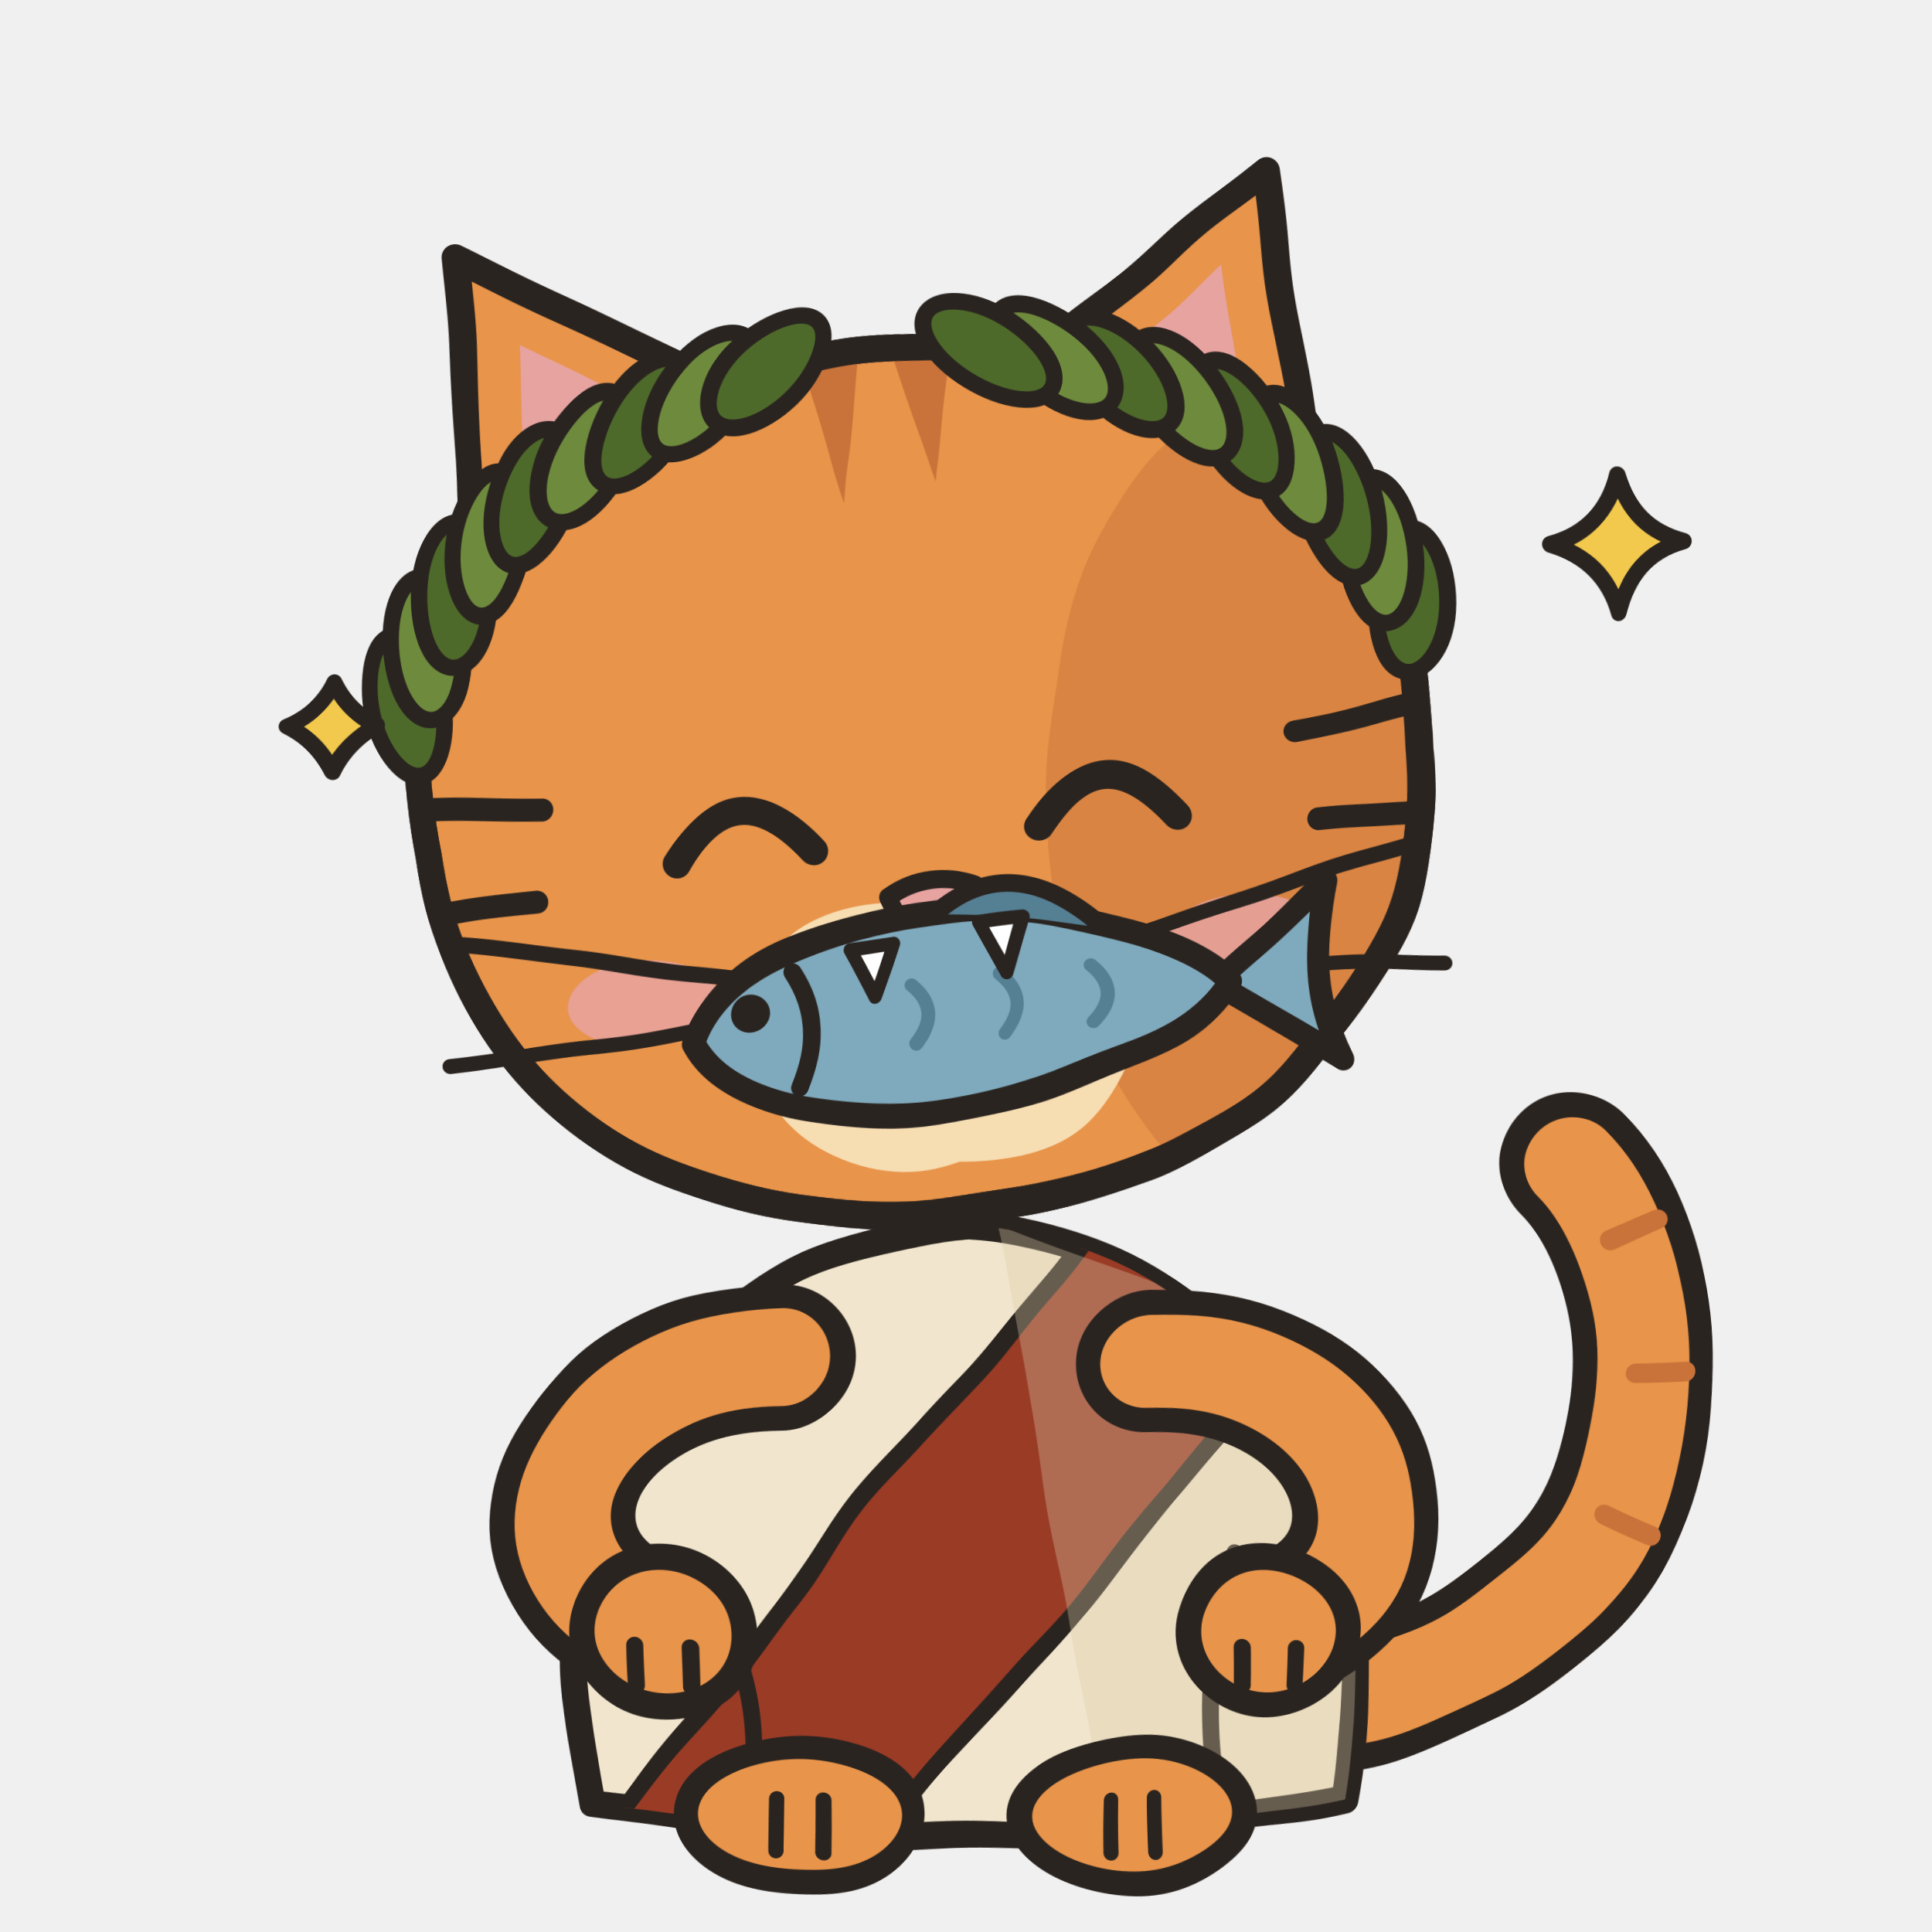
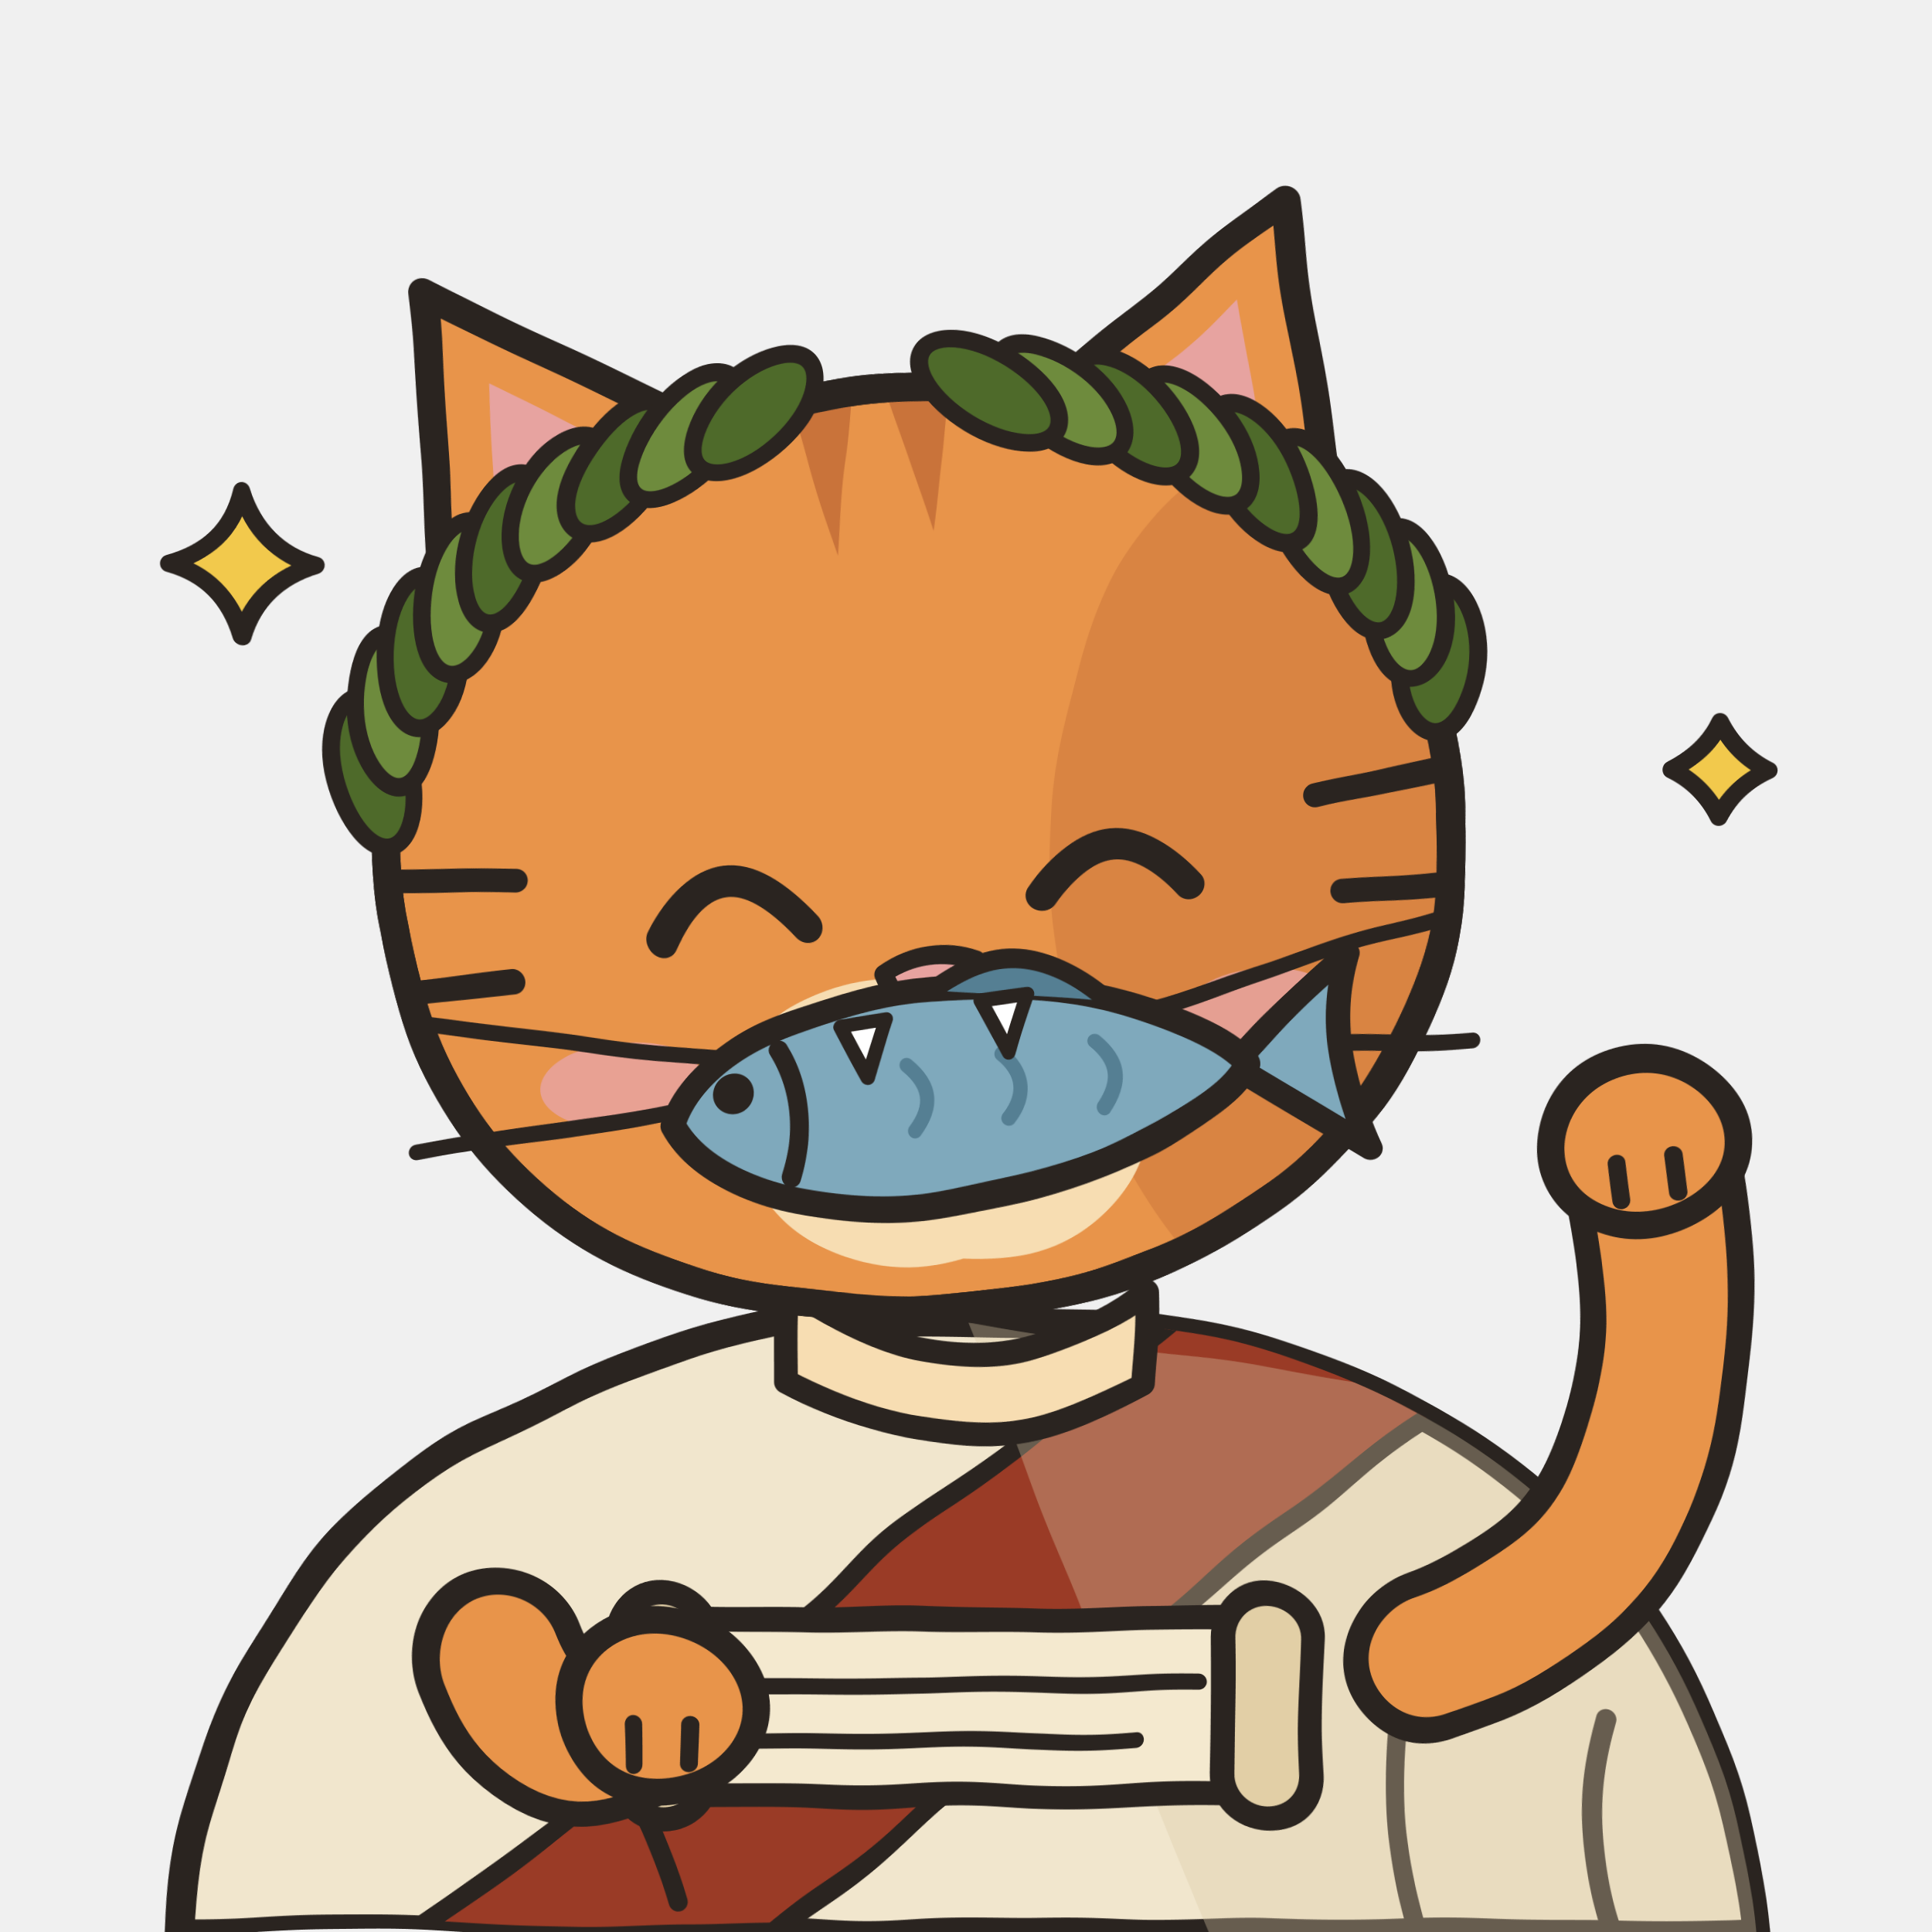
<svg xmlns="http://www.w3.org/2000/svg" viewBox="0 0 240 240" width="240" height="240">
  <defs>
    <filter id="rough" x="-5%" y="-5%" width="110%" height="110%">
      <feTurbulence type="fractalNoise" baseFrequency="0.035" numOctaves="2" seed="7" result="n" />
      <feDisplacementMap in="SourceGraphic" in2="n" scale="2.2" />
    </filter>
    <clipPath id="head">
      <path d="M54,96 C50,56 84,36 120,36 C156,36 190,56 186,96 C184,132 156,150 120,150 C84,150 56,132 54,96 Z" />
    </clipPath>
    <clipPath id="body">
-       <path d="M70,226 C62,190 82,152 120,150 C158,152 178,190 170,226 Q120,236 70,226 Z" />
+       <path d="M22,240 C26,196 58,170 100,164 L140,164 C182,170 214,196 218,240 Z" />
    </clipPath>
  </defs>
  <g filter="url(#rough)">
-     <g transform="translate(7.2 11) scale(0.94)">
-       <path d="M160,214 C214,212 218,160 200,142" fill="none" stroke="#2A2420" stroke-width="19.0" stroke-linecap="round" />
-       <path d="M160,214 C214,212 218,160 200,142" fill="none" stroke="#E8944A" stroke-width="12.5" stroke-linecap="round" />
-       <path d="M210.3,191.0 L204.0,188.1" fill="none" stroke="#C9733A" stroke-width="2.6" stroke-linecap="round" stroke-linejoin="round" />
-       <path d="M215.4,169.8 L208.5,169.8" fill="none" stroke="#C9733A" stroke-width="2.6" stroke-linecap="round" stroke-linejoin="round" />
-       <path d="M211.8,149.8 L205.5,152.6" fill="none" stroke="#C9733A" stroke-width="2.6" stroke-linecap="round" stroke-linejoin="round" />
-       <path d="M70,226 C62,190 82,152 120,150 C158,152 178,190 170,226 Q120,236 70,226 Z" fill="#F1E6CD" stroke="#2A2420" stroke-width="3.6" stroke-linejoin="round" stroke-linecap="round" />
-       <g clip-path="url(#body)">
-         <path d="M140,146 L170,160 L100,240 L64,240 Z" fill="#9A3B26" stroke="#2A2420" stroke-width="2.4" stroke-linejoin="round" stroke-linecap="round" />
-         <path d="M84,196 Q92,206 92,226" fill="none" stroke="#2A2420" stroke-width="2.2" stroke-linecap="round" stroke-linejoin="round" />
-         <path d="M156,194 Q150,210 154,228" fill="none" stroke="#2A2420" stroke-width="2.2" stroke-linecap="round" stroke-linejoin="round" />
-         <path d="M124,150 L180,170 L180,240 L140,240 Z" fill="#D9C9A6" opacity=".35" />
+     <path d="M22,240 C26,196 58,170 100,164 L140,164 C182,170 214,196 218,240 Z" fill="#F1E6CD" stroke="#2A2420" stroke-width="3.6" stroke-linejoin="round" stroke-linecap="round" />
+     <g clip-path="url(#body)">
+       <path d="M150,160 L190,166 L96,240 L52,240 Z" fill="#9A3B26" stroke="#2A2420" stroke-width="2.4" stroke-linejoin="round" stroke-linecap="round" />
+       <path d="M60,206 Q78,214 84,236" fill="none" stroke="#2A2420" stroke-width="2.4" stroke-linecap="round" stroke-linejoin="round" />
+       <path d="M178,200 Q170,218 176,240" fill="none" stroke="#2A2420" stroke-width="2.4" stroke-linecap="round" stroke-linejoin="round" />
+       <path d="M200,214 Q196,228 200,240" fill="none" stroke="#2A2420" stroke-width="2.4" stroke-linecap="round" stroke-linejoin="round" />
+       <path d="M120,164 L220,180 L220,240 L150,240 Z" fill="#D9C9A6" opacity=".35" />
+     </g>
+     <path d="M98,160 Q120,176 142,160 L142,172 Q120,184 98,172 Z" fill="#F7DDB2" stroke="#2A2420" stroke-width="3" stroke-linejoin="round" stroke-linecap="round" />
+     <g transform="rotate(0 120 212)">
+       <rect x="83.0" y="201" width="74" height="22" rx="2" fill="#F4E9CF" stroke="#2A2420" stroke-width="3" stroke-linejoin="round" stroke-linecap="round" />
+       <path d="M91.0,209 L149.0,209" fill="none" stroke="#2A2420" stroke-width="2" stroke-linecap="round" stroke-linejoin="round" />
+       <path d="M91.0,216 L141.0,216" fill="none" stroke="#2A2420" stroke-width="2" stroke-linecap="round" stroke-linejoin="round" />
+       <rect x="77.0" y="198" width="11" height="28" rx="5.5" fill="#E2CFA6" stroke="#2A2420" stroke-width="3" stroke-linejoin="round" stroke-linecap="round" />
+       <rect x="152.0" y="198" width="11" height="28" rx="5.5" fill="#E2CFA6" stroke="#2A2420" stroke-width="3" stroke-linejoin="round" stroke-linecap="round" />
+     </g>
+     <g transform="translate(0 12) rotate(-6 120 150)">
+       <path d="M64,74 L66,18 L108,44 Z" fill="#E8944A" stroke="#2A2420" stroke-width="3.6" stroke-linejoin="round" stroke-linecap="round" />
+       <path d="M72,64 L73,30 L98,46 Z" fill="#E7A3A0" />
+       <path d="M176,74 L174,18 L132,44 Z" fill="#E8944A" stroke="#2A2420" stroke-width="3.6" stroke-linejoin="round" stroke-linecap="round" />
+       <path d="M168,64 L167,30 L142,46 Z" fill="#E7A3A0" />
+       <path d="M54,96 C50,56 84,36 120,36 C156,36 190,56 186,96 C184,132 156,150 120,150 C84,150 56,132 54,96 Z" fill="#E8944A" stroke="#2A2420" stroke-width="3.6" stroke-linejoin="round" stroke-linecap="round" />
+       <g clip-path="url(#head)">
+         <ellipse cx="170" cy="104" rx="34" ry="56" fill="#C9733A" opacity=".5" />
+         <path d="M110,36 L114,56 L118,36 Z M122,36 L126,54 L130,36 Z" fill="#C9733A" />
+         <path d="M55,90 L70,92" fill="none" stroke="#2A2420" stroke-width="3" stroke-linecap="round" stroke-linejoin="round" />
+         <path d="M55,104 L68,104" fill="none" stroke="#2A2420" stroke-width="3" stroke-linecap="round" stroke-linejoin="round" />
+         <path d="M185,90 L170,92" fill="none" stroke="#2A2420" stroke-width="3" stroke-linecap="round" stroke-linejoin="round" />
+         <path d="M185,104 L172,104" fill="none" stroke="#2A2420" stroke-width="3" stroke-linecap="round" stroke-linejoin="round" />
      </g>
-       <ellipse cx="98" cy="228" rx="15" ry="9" fill="#E8944A" stroke="#2A2420" stroke-width="3.2" stroke-linejoin="round" stroke-linecap="round" />
-       <ellipse cx="142" cy="228" rx="15" ry="9" fill="#E8944A" stroke="#2A2420" stroke-width="3.2" stroke-linejoin="round" stroke-linecap="round" />
-       <path d="M95,226 L95,233" fill="none" stroke="#2A2420" stroke-width="2" stroke-linecap="round" stroke-linejoin="round" />
-       <path d="M101,226 L101,233" fill="none" stroke="#2A2420" stroke-width="2" stroke-linecap="round" stroke-linejoin="round" />
-       <path d="M139,226 L139,233" fill="none" stroke="#2A2420" stroke-width="2" stroke-linecap="round" stroke-linejoin="round" />
-       <path d="M145,226 L145,233" fill="none" stroke="#2A2420" stroke-width="2" stroke-linecap="round" stroke-linejoin="round" />
-       <g transform="translate(0 -2) rotate(-6 120 150)">
-         <path d="M64,74 L66,18 L108,44 Z" fill="#E8944A" stroke="#2A2420" stroke-width="3.6" stroke-linejoin="round" stroke-linecap="round" />
-         <path d="M72,64 L73,30 L98,46 Z" fill="#E7A3A0" />
-         <path d="M176,74 L174,18 L132,44 Z" fill="#E8944A" stroke="#2A2420" stroke-width="3.6" stroke-linejoin="round" stroke-linecap="round" />
-         <path d="M168,64 L167,30 L142,46 Z" fill="#E7A3A0" />
-         <path d="M54,96 C50,56 84,36 120,36 C156,36 190,56 186,96 C184,132 156,150 120,150 C84,150 56,132 54,96 Z" fill="#E8944A" stroke="#2A2420" stroke-width="3.6" stroke-linejoin="round" stroke-linecap="round" />
-         <g clip-path="url(#head)">
-           <ellipse cx="170" cy="104" rx="34" ry="56" fill="#C9733A" opacity=".5" />
-           <path d="M110,36 L114,56 L118,36 Z M122,36 L126,54 L130,36 Z" fill="#C9733A" />
-           <path d="M55,90 L70,92" fill="none" stroke="#2A2420" stroke-width="3" stroke-linecap="round" stroke-linejoin="round" />
-           <path d="M55,104 L68,104" fill="none" stroke="#2A2420" stroke-width="3" stroke-linecap="round" stroke-linejoin="round" />
-           <path d="M185,90 L170,92" fill="none" stroke="#2A2420" stroke-width="3" stroke-linecap="round" stroke-linejoin="round" />
-           <path d="M185,104 L172,104" fill="none" stroke="#2A2420" stroke-width="3" stroke-linecap="round" stroke-linejoin="round" />
-         </g>
-         <path d="M54,96 C50,56 84,36 120,36 C156,36 190,56 186,96 C184,132 156,150 120,150 C84,150 56,132 54,96 Z" fill="none" stroke="#2A2420" stroke-width="3.6" stroke-linejoin="round" stroke-linecap="round" />
-         <path d="M94,124 C94,110 108,106 120,110 C132,106 146,110 146,124 C146,140 132,146 120,144 C108,146 94,140 94,124 Z" fill="#F7DDB2" />
-         <ellipse cx="53.4" cy="76.1" rx="9.5" ry="4.8" transform="rotate(263.0 53.4 76.1)" fill="#4E6A2A" stroke="#2A2420" stroke-width="2.2" stroke-linejoin="round" stroke-linecap="round" />
-         <ellipse cx="56.8" cy="69.0" rx="9.5" ry="4.8" transform="rotate(270.5 56.8 69.0)" fill="#6E8B3D" stroke="#2A2420" stroke-width="2.2" stroke-linejoin="round" stroke-linecap="round" />
-         <ellipse cx="61.3" cy="62.4" rx="9.5" ry="4.8" transform="rotate(278.0 61.3 62.4)" fill="#4E6A2A" stroke="#2A2420" stroke-width="2.2" stroke-linejoin="round" stroke-linecap="round" />
-         <ellipse cx="66.8" cy="56.3" rx="9.5" ry="4.8" transform="rotate(285.5 66.8 56.3)" fill="#6E8B3D" stroke="#2A2420" stroke-width="2.2" stroke-linejoin="round" stroke-linecap="round" />
-         <ellipse cx="73.2" cy="50.9" rx="9.5" ry="4.8" transform="rotate(293.0 73.2 50.9)" fill="#4E6A2A" stroke="#2A2420" stroke-width="2.2" stroke-linejoin="round" stroke-linecap="round" />
-         <ellipse cx="80.4" cy="46.2" rx="9.5" ry="4.8" transform="rotate(300.5 80.4 46.2)" fill="#6E8B3D" stroke="#2A2420" stroke-width="2.2" stroke-linejoin="round" stroke-linecap="round" />
-         <ellipse cx="88.2" cy="42.3" rx="9.5" ry="4.8" transform="rotate(308.0 88.2 42.3)" fill="#4E6A2A" stroke="#2A2420" stroke-width="2.2" stroke-linejoin="round" stroke-linecap="round" />
-         <ellipse cx="96.6" cy="39.3" rx="9.5" ry="4.8" transform="rotate(315.5 96.6 39.3)" fill="#6E8B3D" stroke="#2A2420" stroke-width="2.2" stroke-linejoin="round" stroke-linecap="round" />
-         <ellipse cx="105.4" cy="37.3" rx="9.5" ry="4.8" transform="rotate(323.0 105.4 37.3)" fill="#4E6A2A" stroke="#2A2420" stroke-width="2.2" stroke-linejoin="round" stroke-linecap="round" />
-         <ellipse cx="186.6" cy="76.1" rx="9.5" ry="4.8" transform="rotate(457.0 186.6 76.1)" fill="#4E6A2A" stroke="#2A2420" stroke-width="2.2" stroke-linejoin="round" stroke-linecap="round" />
-         <ellipse cx="183.2" cy="69.0" rx="9.5" ry="4.8" transform="rotate(449.5 183.2 69.0)" fill="#6E8B3D" stroke="#2A2420" stroke-width="2.2" stroke-linejoin="round" stroke-linecap="round" />
-         <ellipse cx="178.7" cy="62.4" rx="9.5" ry="4.8" transform="rotate(442.0 178.7 62.4)" fill="#4E6A2A" stroke="#2A2420" stroke-width="2.2" stroke-linejoin="round" stroke-linecap="round" />
-         <ellipse cx="173.2" cy="56.3" rx="9.5" ry="4.8" transform="rotate(434.5 173.2 56.3)" fill="#6E8B3D" stroke="#2A2420" stroke-width="2.2" stroke-linejoin="round" stroke-linecap="round" />
-         <ellipse cx="166.8" cy="50.9" rx="9.5" ry="4.8" transform="rotate(427.0 166.8 50.9)" fill="#4E6A2A" stroke="#2A2420" stroke-width="2.2" stroke-linejoin="round" stroke-linecap="round" />
-         <ellipse cx="159.6" cy="46.2" rx="9.5" ry="4.8" transform="rotate(419.5 159.6 46.2)" fill="#6E8B3D" stroke="#2A2420" stroke-width="2.2" stroke-linejoin="round" stroke-linecap="round" />
-         <ellipse cx="151.8" cy="42.3" rx="9.5" ry="4.8" transform="rotate(412.0 151.8 42.3)" fill="#4E6A2A" stroke="#2A2420" stroke-width="2.2" stroke-linejoin="round" stroke-linecap="round" />
-         <ellipse cx="143.4" cy="39.3" rx="9.5" ry="4.8" transform="rotate(404.5 143.4 39.3)" fill="#6E8B3D" stroke="#2A2420" stroke-width="2.2" stroke-linejoin="round" stroke-linecap="round" />
-         <ellipse cx="134.6" cy="37.3" rx="9.5" ry="4.8" transform="rotate(397.0 134.6 37.3)" fill="#4E6A2A" stroke="#2A2420" stroke-width="2.2" stroke-linejoin="round" stroke-linecap="round" />
-         <path d="M87,101 Q96,89 105,101" fill="none" stroke="#2A2420" stroke-width="3.8" stroke-linecap="round" stroke-linejoin="round" />
-         <path d="M135,101 Q144,89 153,101" fill="none" stroke="#2A2420" stroke-width="3.8" stroke-linecap="round" stroke-linejoin="round" />
-         <ellipse cx="80" cy="118" rx="10" ry="5.5" fill="#E7A3A0" opacity=".85" />
-         <ellipse cx="160" cy="118" rx="10" ry="5.5" fill="#E7A3A0" opacity=".85" />
-         <path d="M114,108 Q120,105 126,108 Q124,114 120,115 Q116,114 114,108 Z" fill="#E7A3A0" stroke="#2A2420" stroke-width="2.4" stroke-linejoin="round" stroke-linecap="round" />
-         <path d="M92,116 L56,108" fill="none" stroke="#2A2420" stroke-width="2" stroke-linecap="round" stroke-linejoin="round" />
-         <path d="M92,122 L54,124" fill="none" stroke="#2A2420" stroke-width="2" stroke-linecap="round" stroke-linejoin="round" />
-         <path d="M148,116 L184,108" fill="none" stroke="#2A2420" stroke-width="2" stroke-linecap="round" stroke-linejoin="round" />
-         <path d="M148,122 L186,124" fill="none" stroke="#2A2420" stroke-width="2" stroke-linecap="round" stroke-linejoin="round" />
-         <path d="M156,124 L172,112 Q168,124 172,136 Z" fill="#7FA9BC" stroke="#2A2420" stroke-width="3" stroke-linejoin="round" stroke-linecap="round" />
-         <path d="M86,124 C92,110 120,108 140,114 C150,117 156,121 158,124 C156,127 150,131 140,134 C120,140 92,138 86,124 Z" fill="#7FA9BC" stroke="#2A2420" stroke-width="3.2" stroke-linejoin="round" stroke-linecap="round" />
-         <path d="M120,111 Q132,104 142,115" fill="#557F93" stroke="#2A2420" stroke-width="2.4" stroke-linejoin="round" stroke-linecap="round" />
-         <path d="M100,116 Q104,124 100,132" fill="none" stroke="#2A2420" stroke-width="2.4" stroke-linecap="round" stroke-linejoin="round" />
-         <circle cx="94" cy="121" r="2.6" fill="#2A2420" />
-         <path d="M116,120 Q120,124 116,128" fill="none" stroke="#557F93" stroke-width="1.8" stroke-linecap="round" stroke-linejoin="round" />
-         <path d="M128,120 Q132,124 128,128" fill="none" stroke="#557F93" stroke-width="1.8" stroke-linecap="round" stroke-linejoin="round" />
-         <path d="M140,120 Q144,124 140,128" fill="none" stroke="#557F93" stroke-width="1.8" stroke-linecap="round" stroke-linejoin="round" />
-         <path d="M108,114 L111,121 L114,114 Z" fill="#fff" stroke="#2A2420" stroke-width="1.8" stroke-linejoin="round" stroke-linecap="round" />
-         <path d="M126,113 L129,120 L132,113 Z" fill="#fff" stroke="#2A2420" stroke-width="1.8" stroke-linejoin="round" stroke-linecap="round" />
-       </g>
-       <path d="M96,168 C64,168 58,198 80,204" fill="none" stroke="#2A2420" stroke-width="19.5" stroke-linecap="round" />
-       <path d="M96,168 C64,168 58,198 80,204" fill="none" stroke="#E8944A" stroke-width="13" stroke-linecap="round" />
-       <g transform="rotate(0 80 204)">
-         <ellipse cx="80" cy="204" rx="10.5" ry="9.66" fill="#E8944A" stroke="#2A2420" stroke-width="3.4" stroke-linejoin="round" stroke-linecap="round" />
-         <path d="M76.5,206 L76.5,211" fill="none" stroke="#2A2420" stroke-width="2.2" stroke-linecap="round" stroke-linejoin="round" />
-         <path d="M83.5,206 L83.5,211" fill="none" stroke="#2A2420" stroke-width="2.2" stroke-linecap="round" stroke-linejoin="round" />
-       </g>
-       <path d="M144,168 C176,168 182,198 160,204" fill="none" stroke="#2A2420" stroke-width="19.5" stroke-linecap="round" />
-       <path d="M144,168 C176,168 182,198 160,204" fill="none" stroke="#E8944A" stroke-width="13" stroke-linecap="round" />
-       <g transform="rotate(0 160 204)">
-         <ellipse cx="160" cy="204" rx="10.5" ry="9.66" fill="#E8944A" stroke="#2A2420" stroke-width="3.4" stroke-linejoin="round" stroke-linecap="round" />
-         <path d="M156.5,206 L156.5,211" fill="none" stroke="#2A2420" stroke-width="2.2" stroke-linecap="round" stroke-linejoin="round" />
-         <path d="M163.5,206 L163.5,211" fill="none" stroke="#2A2420" stroke-width="2.2" stroke-linecap="round" stroke-linejoin="round" />
-       </g>
-       <path d="M206,51 Q208,58 215,60 Q208,62 206,69 Q204,62 197,60 Q204,58 206,51 Z" fill="#F2C94C" stroke="#2A2420" stroke-width="2.2" stroke-linejoin="round" stroke-linecap="round" />
-       <path d="M36,78 Q38,82 42,84 Q38,86 36,90 Q34,86 30,84 Q34,82 36,78 Z" fill="#F2C94C" stroke="#2A2420" stroke-width="2.2" stroke-linejoin="round" stroke-linecap="round" />
+       <path d="M54,96 C50,56 84,36 120,36 C156,36 190,56 186,96 C184,132 156,150 120,150 C84,150 56,132 54,96 Z" fill="none" stroke="#2A2420" stroke-width="3.6" stroke-linejoin="round" stroke-linecap="round" />
+       <path d="M94,124 C94,110 108,106 120,110 C132,106 146,110 146,124 C146,140 132,146 120,144 C108,146 94,140 94,124 Z" fill="#F7DDB2" />
+       <ellipse cx="53.4" cy="76.1" rx="9.5" ry="4.8" transform="rotate(263.0 53.4 76.1)" fill="#4E6A2A" stroke="#2A2420" stroke-width="2.2" stroke-linejoin="round" stroke-linecap="round" />
+       <ellipse cx="56.8" cy="69.0" rx="9.5" ry="4.8" transform="rotate(270.5 56.8 69.0)" fill="#6E8B3D" stroke="#2A2420" stroke-width="2.2" stroke-linejoin="round" stroke-linecap="round" />
+       <ellipse cx="61.3" cy="62.4" rx="9.5" ry="4.8" transform="rotate(278.0 61.3 62.4)" fill="#4E6A2A" stroke="#2A2420" stroke-width="2.2" stroke-linejoin="round" stroke-linecap="round" />
+       <ellipse cx="66.8" cy="56.3" rx="9.5" ry="4.8" transform="rotate(285.5 66.8 56.3)" fill="#6E8B3D" stroke="#2A2420" stroke-width="2.2" stroke-linejoin="round" stroke-linecap="round" />
+       <ellipse cx="73.2" cy="50.9" rx="9.5" ry="4.8" transform="rotate(293.0 73.2 50.9)" fill="#4E6A2A" stroke="#2A2420" stroke-width="2.2" stroke-linejoin="round" stroke-linecap="round" />
+       <ellipse cx="80.4" cy="46.2" rx="9.5" ry="4.8" transform="rotate(300.5 80.4 46.2)" fill="#6E8B3D" stroke="#2A2420" stroke-width="2.2" stroke-linejoin="round" stroke-linecap="round" />
+       <ellipse cx="88.2" cy="42.3" rx="9.5" ry="4.8" transform="rotate(308.0 88.2 42.3)" fill="#4E6A2A" stroke="#2A2420" stroke-width="2.2" stroke-linejoin="round" stroke-linecap="round" />
+       <ellipse cx="96.6" cy="39.3" rx="9.5" ry="4.8" transform="rotate(315.5 96.6 39.3)" fill="#6E8B3D" stroke="#2A2420" stroke-width="2.2" stroke-linejoin="round" stroke-linecap="round" />
+       <ellipse cx="105.4" cy="37.3" rx="9.5" ry="4.8" transform="rotate(323.0 105.4 37.3)" fill="#4E6A2A" stroke="#2A2420" stroke-width="2.2" stroke-linejoin="round" stroke-linecap="round" />
+       <ellipse cx="186.6" cy="76.1" rx="9.5" ry="4.8" transform="rotate(457.0 186.6 76.1)" fill="#4E6A2A" stroke="#2A2420" stroke-width="2.2" stroke-linejoin="round" stroke-linecap="round" />
+       <ellipse cx="183.2" cy="69.0" rx="9.5" ry="4.8" transform="rotate(449.5 183.2 69.0)" fill="#6E8B3D" stroke="#2A2420" stroke-width="2.2" stroke-linejoin="round" stroke-linecap="round" />
+       <ellipse cx="178.7" cy="62.4" rx="9.5" ry="4.8" transform="rotate(442.0 178.7 62.4)" fill="#4E6A2A" stroke="#2A2420" stroke-width="2.2" stroke-linejoin="round" stroke-linecap="round" />
+       <ellipse cx="173.2" cy="56.3" rx="9.5" ry="4.8" transform="rotate(434.5 173.2 56.3)" fill="#6E8B3D" stroke="#2A2420" stroke-width="2.2" stroke-linejoin="round" stroke-linecap="round" />
+       <ellipse cx="166.8" cy="50.9" rx="9.5" ry="4.8" transform="rotate(427.0 166.8 50.9)" fill="#4E6A2A" stroke="#2A2420" stroke-width="2.2" stroke-linejoin="round" stroke-linecap="round" />
+       <ellipse cx="159.6" cy="46.2" rx="9.5" ry="4.8" transform="rotate(419.5 159.6 46.2)" fill="#6E8B3D" stroke="#2A2420" stroke-width="2.2" stroke-linejoin="round" stroke-linecap="round" />
+       <ellipse cx="151.8" cy="42.3" rx="9.5" ry="4.8" transform="rotate(412.0 151.8 42.3)" fill="#4E6A2A" stroke="#2A2420" stroke-width="2.2" stroke-linejoin="round" stroke-linecap="round" />
+       <ellipse cx="143.4" cy="39.3" rx="9.5" ry="4.8" transform="rotate(404.5 143.4 39.3)" fill="#6E8B3D" stroke="#2A2420" stroke-width="2.2" stroke-linejoin="round" stroke-linecap="round" />
+       <ellipse cx="134.6" cy="37.3" rx="9.5" ry="4.8" transform="rotate(397.0 134.6 37.3)" fill="#4E6A2A" stroke="#2A2420" stroke-width="2.2" stroke-linejoin="round" stroke-linecap="round" />
+       <path d="M87,101 Q96,89 105,101" fill="none" stroke="#2A2420" stroke-width="3.8" stroke-linecap="round" stroke-linejoin="round" />
+       <path d="M135,101 Q144,89 153,101" fill="none" stroke="#2A2420" stroke-width="3.8" stroke-linecap="round" stroke-linejoin="round" />
+       <ellipse cx="80" cy="118" rx="10" ry="5.5" fill="#E7A3A0" opacity=".85" />
+       <ellipse cx="160" cy="118" rx="10" ry="5.5" fill="#E7A3A0" opacity=".85" />
+       <path d="M114,108 Q120,105 126,108 Q124,114 120,115 Q116,114 114,108 Z" fill="#E7A3A0" stroke="#2A2420" stroke-width="2.4" stroke-linejoin="round" stroke-linecap="round" />
+       <path d="M92,116 L56,108" fill="none" stroke="#2A2420" stroke-width="2" stroke-linecap="round" stroke-linejoin="round" />
+       <path d="M92,122 L54,124" fill="none" stroke="#2A2420" stroke-width="2" stroke-linecap="round" stroke-linejoin="round" />
+       <path d="M148,116 L184,108" fill="none" stroke="#2A2420" stroke-width="2" stroke-linecap="round" stroke-linejoin="round" />
+       <path d="M148,122 L186,124" fill="none" stroke="#2A2420" stroke-width="2" stroke-linecap="round" stroke-linejoin="round" />
+       <path d="M156,124 L172,112 Q168,124 172,136 Z" fill="#7FA9BC" stroke="#2A2420" stroke-width="3" stroke-linejoin="round" stroke-linecap="round" />
+       <path d="M86,124 C92,110 120,108 140,114 C150,117 156,121 158,124 C156,127 150,131 140,134 C120,140 92,138 86,124 Z" fill="#7FA9BC" stroke="#2A2420" stroke-width="3.2" stroke-linejoin="round" stroke-linecap="round" />
+       <path d="M120,111 Q132,104 142,115" fill="#557F93" stroke="#2A2420" stroke-width="2.4" stroke-linejoin="round" stroke-linecap="round" />
+       <path d="M100,116 Q104,124 100,132" fill="none" stroke="#2A2420" stroke-width="2.4" stroke-linecap="round" stroke-linejoin="round" />
+       <circle cx="94" cy="121" r="2.6" fill="#2A2420" />
+       <path d="M116,120 Q120,124 116,128" fill="none" stroke="#557F93" stroke-width="1.8" stroke-linecap="round" stroke-linejoin="round" />
+       <path d="M128,120 Q132,124 128,128" fill="none" stroke="#557F93" stroke-width="1.8" stroke-linecap="round" stroke-linejoin="round" />
+       <path d="M140,120 Q144,124 140,128" fill="none" stroke="#557F93" stroke-width="1.8" stroke-linecap="round" stroke-linejoin="round" />
+       <path d="M108,114 L111,121 L114,114 Z" fill="#fff" stroke="#2A2420" stroke-width="1.8" stroke-linejoin="round" stroke-linecap="round" />
+       <path d="M126,113 L129,120 L132,113 Z" fill="#fff" stroke="#2A2420" stroke-width="1.8" stroke-linejoin="round" stroke-linecap="round" />
    </g>
+     <path d="M62,206 C66,216 72,218 82,212" fill="none" stroke="#2A2420" stroke-width="22.0" stroke-linecap="round" />
+     <path d="M62,206 C66,216 72,218 82,212" fill="none" stroke="#E8944A" stroke-width="15.5" stroke-linecap="round" />
+     <g transform="rotate(0 82 212)">
+       <ellipse cx="82" cy="212" rx="11.5" ry="10.58" fill="#E8944A" stroke="#2A2420" stroke-width="3.4" stroke-linejoin="round" stroke-linecap="round" />
+       <path d="M78.5,214 L78.5,219" fill="none" stroke="#2A2420" stroke-width="2.2" stroke-linecap="round" stroke-linejoin="round" />
+       <path d="M85.5,214 L85.5,219" fill="none" stroke="#2A2420" stroke-width="2.2" stroke-linecap="round" stroke-linejoin="round" />
+     </g>
+     <path d="M178,206 C206,198 212,166 204,142" fill="none" stroke="#2A2420" stroke-width="22.0" stroke-linecap="round" />
+     <path d="M178,206 C206,198 212,166 204,142" fill="none" stroke="#E8944A" stroke-width="15.5" stroke-linecap="round" />
+     <g transform="rotate(-10 204 142)">
+       <ellipse cx="204" cy="142" rx="11.5" ry="10.58" fill="#E8944A" stroke="#2A2420" stroke-width="3.4" stroke-linejoin="round" stroke-linecap="round" />
+       <path d="M200.5,144 L200.5,149" fill="none" stroke="#2A2420" stroke-width="2.2" stroke-linecap="round" stroke-linejoin="round" />
+       <path d="M207.5,144 L207.5,149" fill="none" stroke="#2A2420" stroke-width="2.2" stroke-linecap="round" stroke-linejoin="round" />
+     </g>
+     <path d="M30,61 Q32,68 39,70 Q32,72 30,79 Q28,72 21,70 Q28,68 30,61 Z" fill="#F2C94C" stroke="#2A2420" stroke-width="2.2" stroke-linejoin="round" stroke-linecap="round" />
+     <path d="M214,90 Q216,94 220,96 Q216,98 214,102 Q212,98 208,96 Q212,94 214,90 Z" fill="#F2C94C" stroke="#2A2420" stroke-width="2.2" stroke-linejoin="round" stroke-linecap="round" />
  </g>
</svg>
